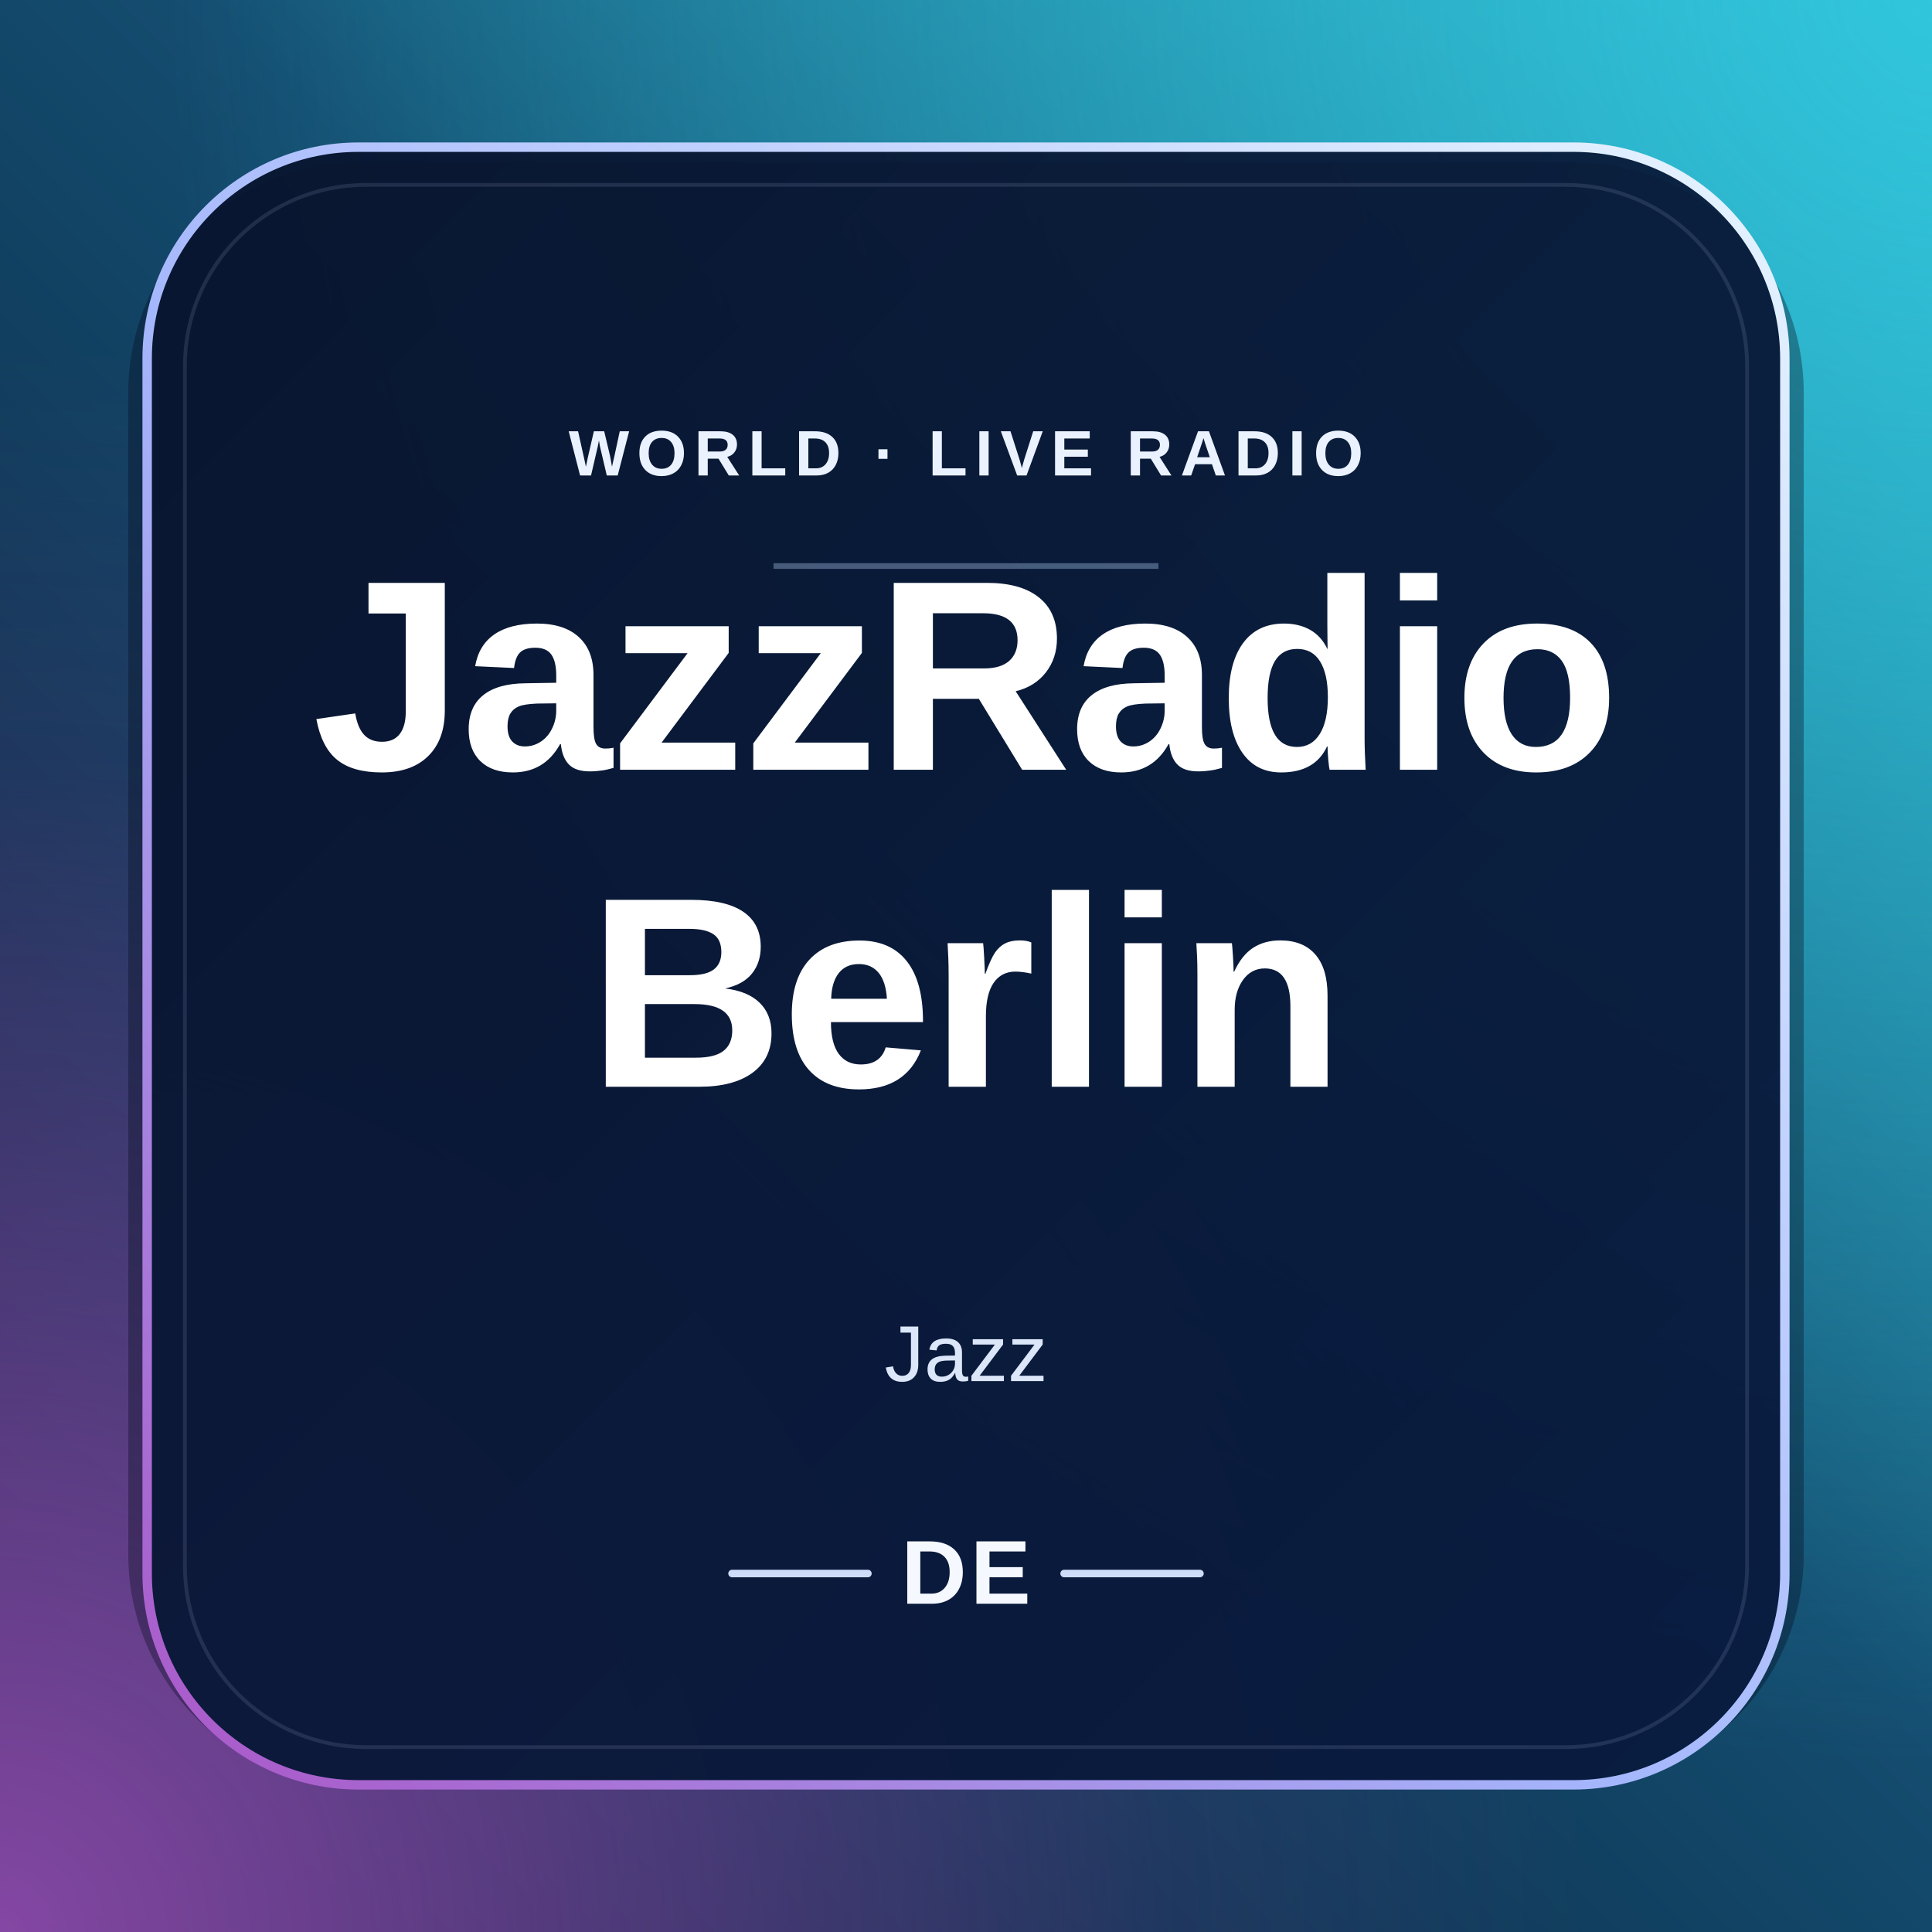
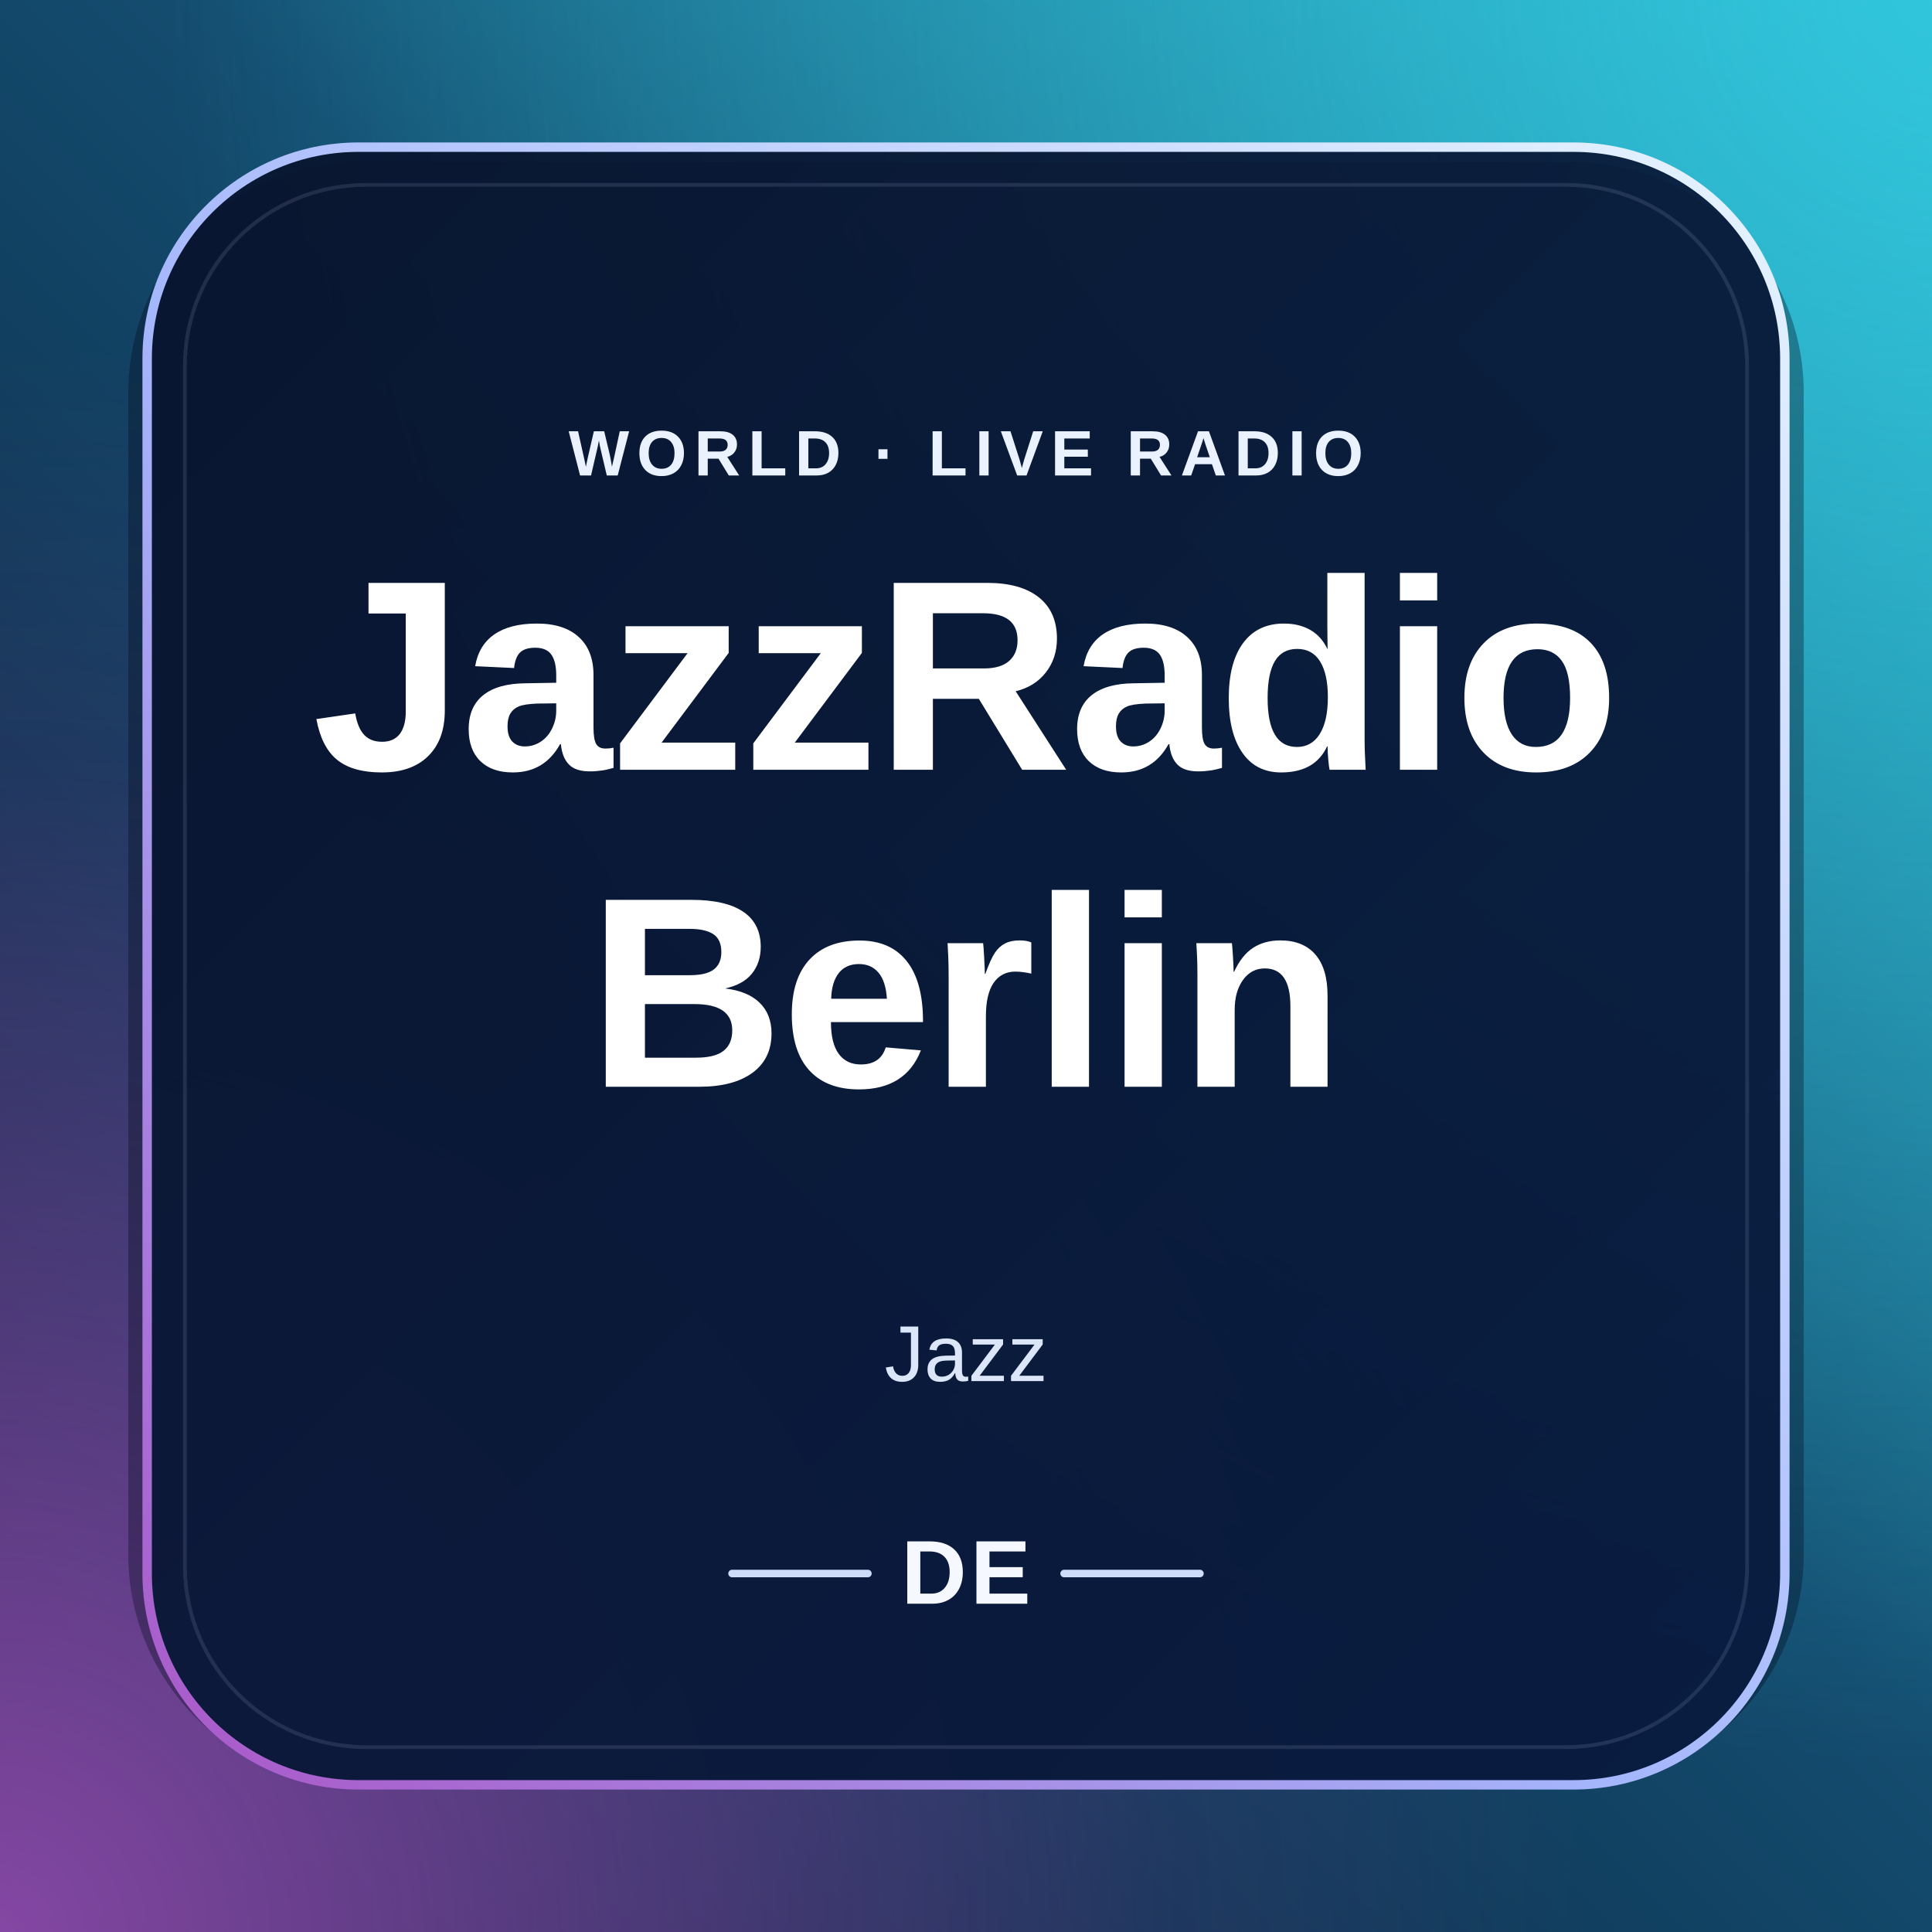
<svg xmlns="http://www.w3.org/2000/svg" width="1254" height="1254" viewBox="0 0 512 512" role="img" aria-label="JazzRadio Berlin radio cover">
  <defs>
    <linearGradient id="background" x1="0" y1="1" x2="1" y2="0">
      <stop offset="0" stop-color="#07142b" />
      <stop offset=".55" stop-color="#144d70" />
      <stop offset="1" stop-color="#31c6dc" />
    </linearGradient>
    <radialGradient id="leftGlow" cx="0" cy="1" r=".82">
      <stop offset="0" stop-color="#a956c7" stop-opacity=".78" />
      <stop offset=".74" stop-color="#a956c7" stop-opacity=".11" />
      <stop offset="1" stop-color="#a956c7" stop-opacity="0" />
    </radialGradient>
    <radialGradient id="rightGlow" cx="1" cy="0" r=".91">
      <stop offset="0" stop-color="#31c6dc" stop-opacity=".64" />
      <stop offset="1" stop-color="#31c6dc" stop-opacity="0" />
    </radialGradient>
    <linearGradient id="rim" x1="0" y1="1" x2="1" y2="0">
      <stop offset="0" stop-color="#a956c7" />
      <stop offset=".45" stop-color="#a5b7fc" />
      <stop offset="1" stop-color="#e6f4ff" />
    </linearGradient>
    <linearGradient id="pane" x1="0" y1="0" x2="1" y2="1">
      <stop offset="0" stop-color="#09142e" stop-opacity=".94" />
      <stop offset="1" stop-color="#091b40" stop-opacity=".92" />
    </linearGradient>
  </defs>
  <rect width="512" height="512" fill="url(#background)" />
  <rect width="512" height="512" fill="url(#leftGlow)" />
  <rect width="512" height="512" fill="url(#rightGlow)" />
  <rect x="34" y="43" width="444" height="430" rx="61" fill="#040819" opacity=".34" />
  <rect x="39" y="39" width="434" height="434" rx="56" fill="url(#pane)" stroke="url(#rim)" stroke-width="2.5" />
  <rect x="49" y="49" width="414" height="414" rx="48" fill="none" stroke="#d0deff" stroke-opacity=".12" />
  <text x="256" y="126" text-anchor="middle" font-family="Arial,Helvetica,sans-serif" font-size="17" font-weight="700" letter-spacing="2.0" fill="#ebf2ff">WORLD · LIVE RADIO</text>
-   <path d="M205 150H307" fill="none" stroke="#adc9ee" stroke-opacity=".38" stroke-width="1.5" />
  <text x="256" y="204" text-anchor="middle" font-family="Arial,Helvetica,sans-serif" font-size="72" font-weight="750" letter-spacing="-0.7" fill="#ffffff">JazzRadio</text>
  <text x="256" y="288" text-anchor="middle" font-family="Arial,Helvetica,sans-serif" font-size="72" font-weight="750" letter-spacing="-0.7" fill="#ffffff">Berlin</text>
  <text x="256" y="366" text-anchor="middle" font-family="Arial,Helvetica,sans-serif" font-size="21" font-weight="400" fill="#dce6f9">Jazz</text>
  <path d="M194 417H230 M282 417H318" fill="none" stroke="#cedcf9" stroke-width="2" stroke-linecap="round" />
  <text x="256" y="425" text-anchor="middle" font-family="Arial,Helvetica,sans-serif" font-size="24" font-weight="700" letter-spacing="1" fill="#f5f8ff">DE</text>
</svg>
